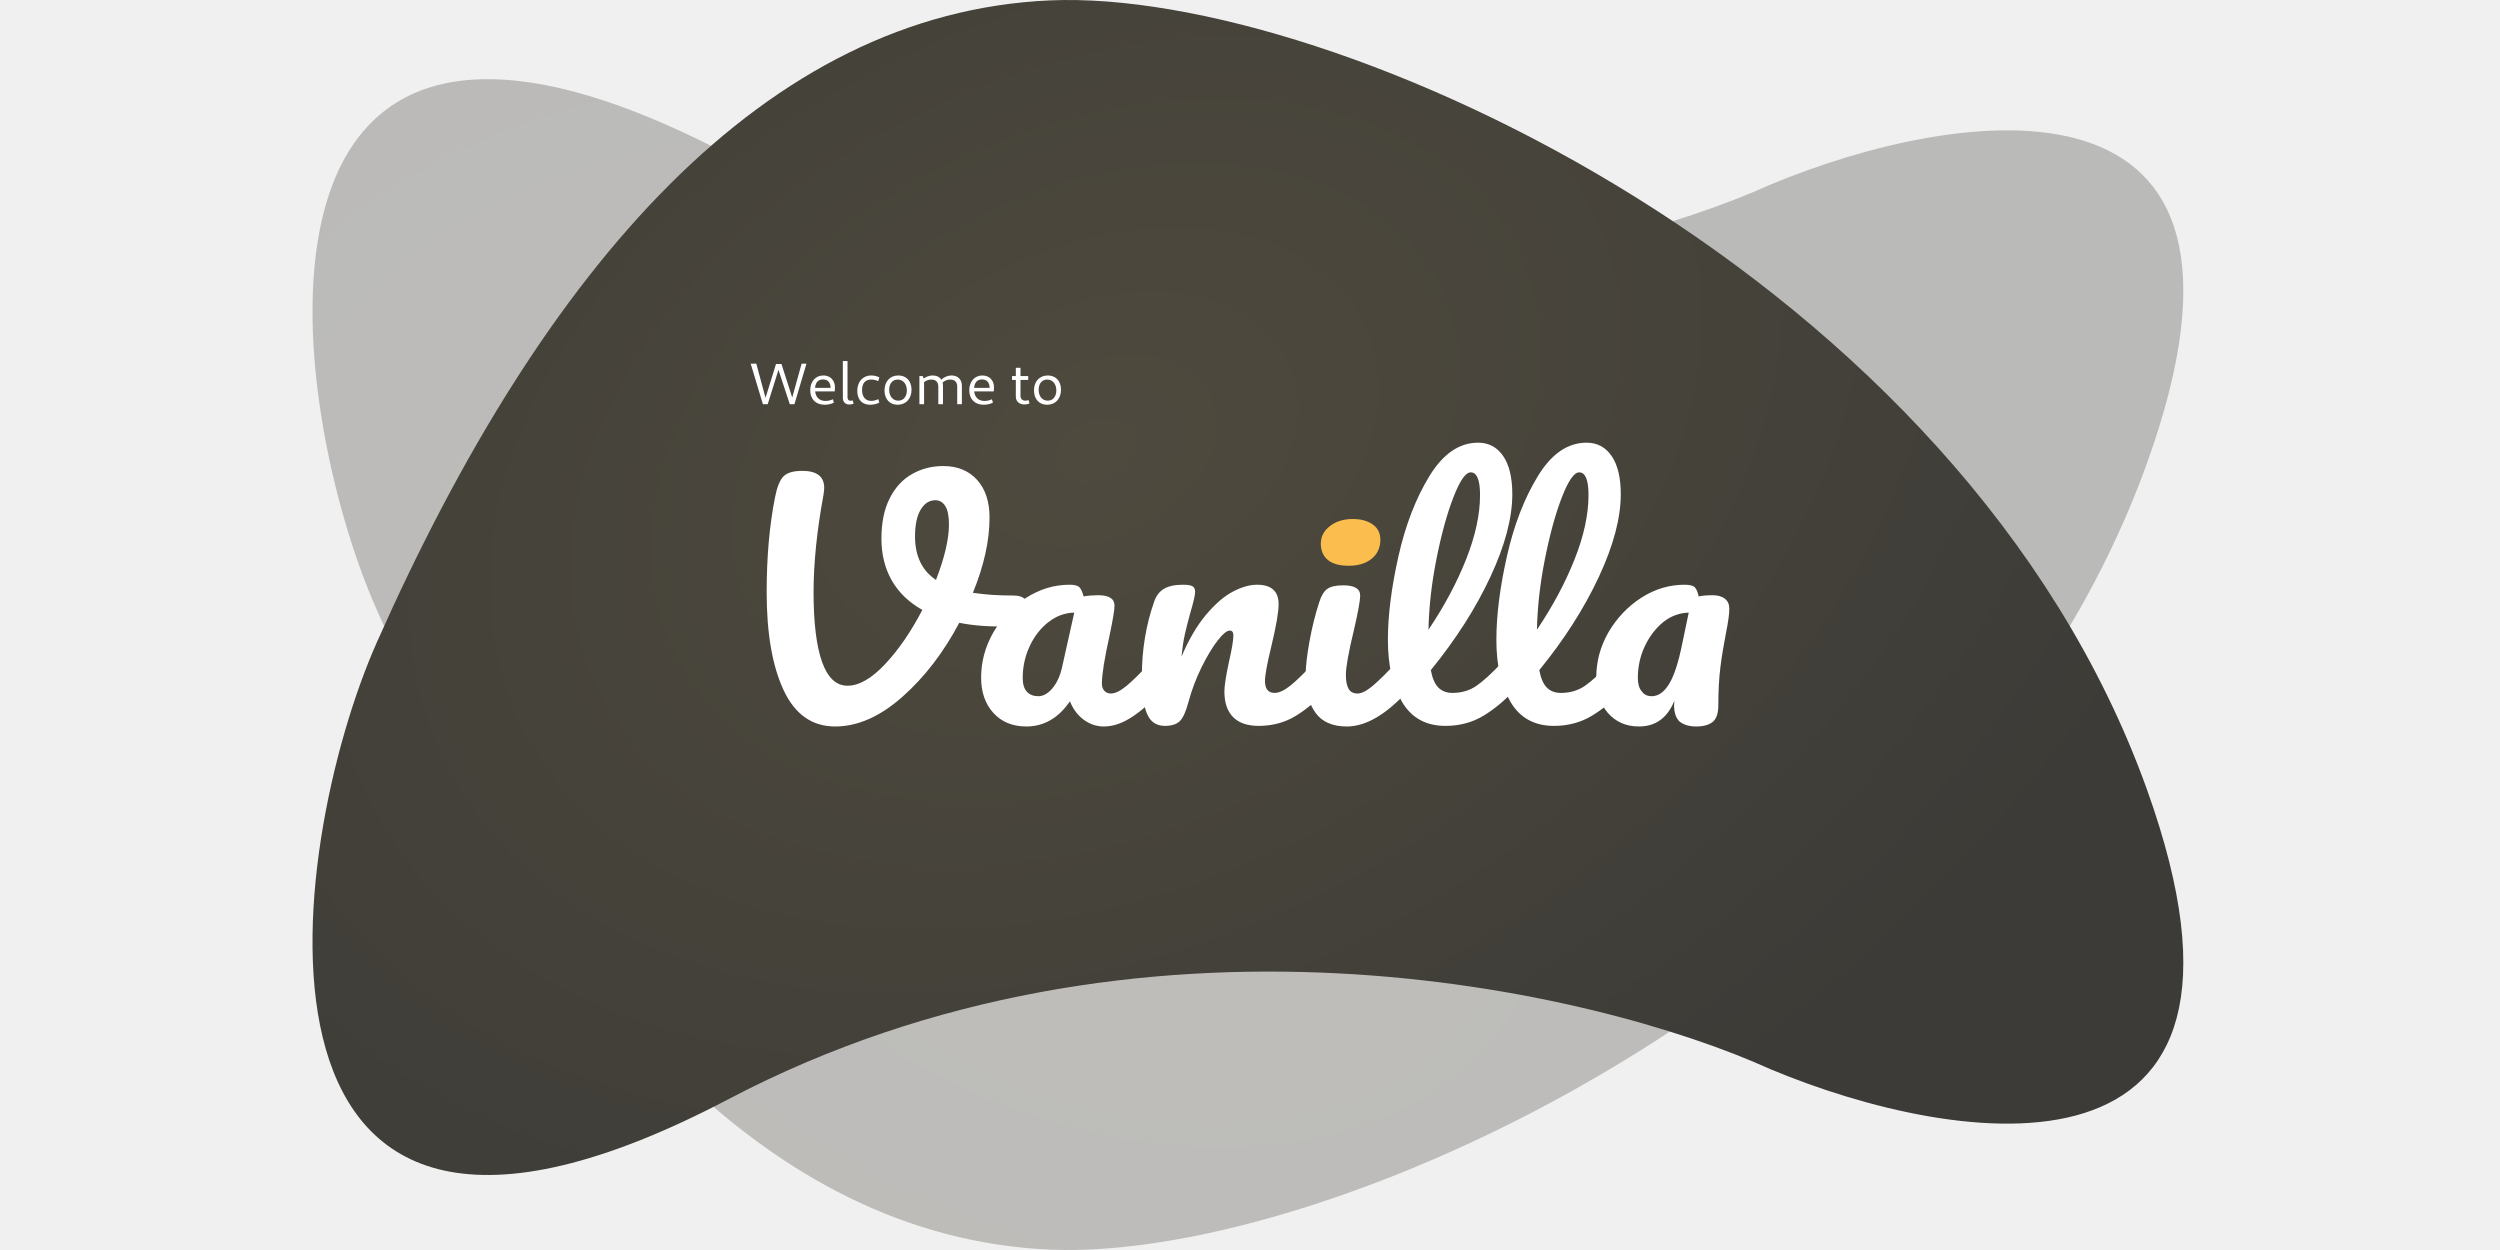
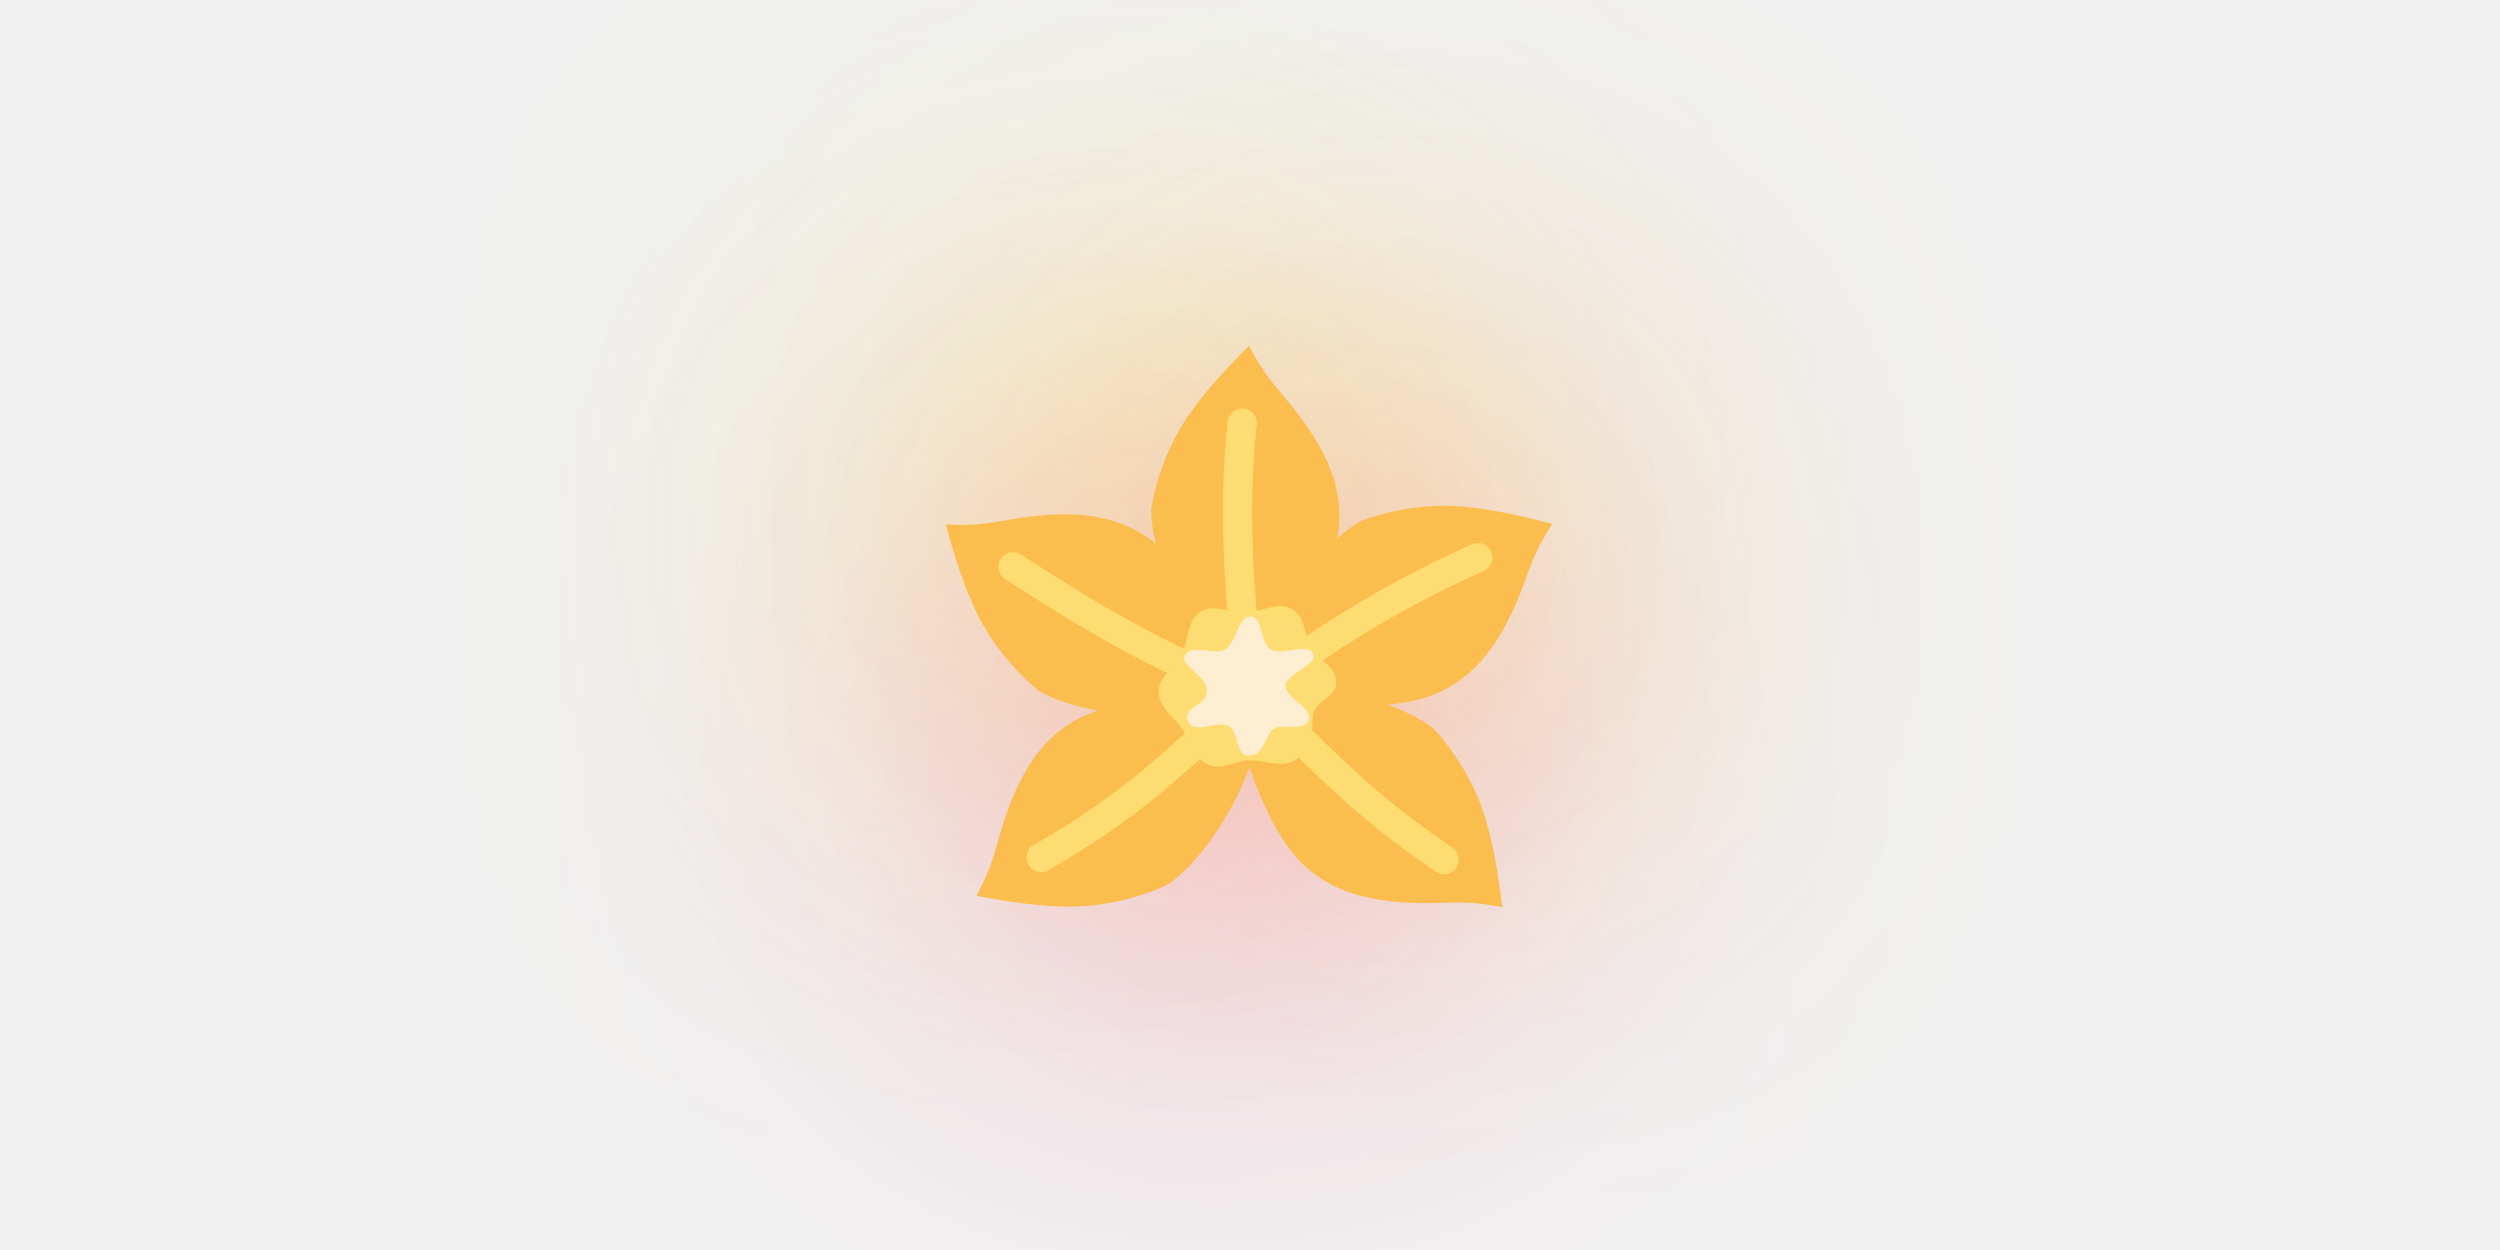
<svg xmlns="http://www.w3.org/2000/svg" width="600" height="300" viewBox="0 0 600 300" fill="none">
-   <g clip-path="url(#clip0_3_9)">
-     <path opacity="0.3" d="M174.819 37.13C273.425 88.729 382.64 63.407 424.922 44.296C469.797 25.583 550.692 12.763 515.271 111.185C470.994 234.212 320.214 302.893 252.004 299.907C183.794 296.92 130.678 236.695 90.455 146.421C68.519 97.19 51.563 -27.37 174.819 37.13Z" fill="url(#paint0_radial_3_9)" />
-     <path d="M174.819 263.806C273.425 212.023 382.64 237.435 424.922 256.614C469.797 275.393 550.692 288.259 515.271 189.487C470.994 66.022 320.214 -2.903 252.004 0.094C183.794 3.091 130.678 63.531 90.455 154.126C68.519 203.532 51.563 328.535 174.819 263.806Z" fill="url(#paint1_radial_3_9)" />
-     <path fill-rule="evenodd" clip-rule="evenodd" d="M388.828 157.812C389.52 157.812 390.065 158.1 390.464 158.675C390.864 159.251 391.063 160.042 391.063 161.049C391.063 162.967 390.558 164.453 389.546 165.508C387.258 168.049 384.77 170.135 382.082 171.765C379.394 173.395 376.348 174.211 372.941 174.211C368.257 174.211 364.785 172.293 362.523 168.457C360.261 164.621 359.13 159.658 359.13 153.569C359.13 147.719 359.968 141.055 361.645 133.575C363.321 126.095 365.796 119.67 369.069 114.3C372.342 108.929 376.241 106.244 380.764 106.244C383.319 106.244 385.328 107.311 386.792 109.445C388.255 111.579 388.987 114.635 388.987 118.615C388.987 124.321 387.231 130.938 383.719 138.465C380.206 145.993 375.443 153.449 369.429 160.833C369.801 162.799 370.413 164.202 371.264 165.041C372.116 165.88 373.234 166.299 374.618 166.299C376.8 166.299 378.716 165.736 380.365 164.61C382.015 163.482 384.118 161.552 386.673 158.819C387.311 158.148 388.03 157.812 388.828 157.812ZM379.008 113.365C377.785 113.365 376.401 115.354 374.857 119.334C373.314 123.314 371.956 128.252 370.786 134.15C369.615 140.048 368.976 145.705 368.869 151.124C372.648 145.514 375.655 139.892 377.891 134.258C380.126 128.624 381.243 123.482 381.243 118.831C381.243 115.187 380.498 113.365 379.008 113.365Z" fill="white" />
-     <path fill-rule="evenodd" clip-rule="evenodd" d="M362.795 157.812C363.486 157.812 364.031 158.1 364.431 158.675C364.83 159.251 365.03 160.042 365.03 161.049C365.03 162.967 364.524 164.453 363.513 165.508C361.224 168.049 358.736 170.135 356.048 171.765C353.361 173.395 350.314 174.211 346.907 174.211C342.224 174.211 338.751 172.293 336.49 168.457C334.227 164.621 333.096 159.658 333.096 153.569C333.096 147.719 333.935 141.055 335.611 133.575C337.287 126.095 339.762 119.67 343.035 114.3C346.309 108.929 350.207 106.244 354.731 106.244C357.286 106.244 359.295 107.311 360.758 109.445C362.222 111.579 362.954 114.635 362.954 118.615C362.954 124.321 361.197 130.938 357.685 138.465C354.173 145.993 349.409 153.449 343.395 160.833C343.767 162.799 344.379 164.202 345.231 165.041C346.082 165.88 347.2 166.299 348.584 166.299C350.766 166.299 352.682 165.736 354.332 164.61C355.982 163.482 358.084 161.552 360.639 158.819C361.278 158.148 361.996 157.812 362.795 157.812ZM352.975 113.365C351.751 113.365 350.367 115.354 348.824 119.334C347.28 123.314 345.923 128.252 344.752 134.15C343.581 140.048 342.942 145.705 342.836 151.124C346.614 145.514 349.622 139.892 351.857 134.258C354.092 128.624 355.21 123.482 355.21 118.831C355.21 115.187 354.465 113.365 352.975 113.365Z" fill="white" />
-     <path d="M323.252 174.354C319.791 174.354 317.277 173.252 315.707 171.046C314.137 168.84 313.352 165.916 313.352 162.271C313.352 160.114 313.658 157.345 314.27 153.965C314.882 150.584 315.667 147.432 316.625 144.507C317.104 142.972 317.743 141.918 318.541 141.342C319.339 140.767 320.616 140.479 322.372 140.479C325.087 140.479 326.444 141.294 326.444 142.925C326.444 144.123 325.938 146.904 324.927 151.267C323.65 156.542 323.011 160.114 323.011 161.984C323.011 163.422 323.224 164.525 323.65 165.292C324.076 166.059 324.794 166.443 325.805 166.443C326.764 166.443 327.961 165.844 329.398 164.645C330.835 163.446 332.751 161.552 335.147 158.963C335.785 158.292 336.503 157.956 337.302 157.956C337.993 157.956 338.539 158.244 338.938 158.819C339.337 159.395 339.537 160.186 339.537 161.193C339.537 163.111 339.031 164.597 338.02 165.652C332.751 171.454 327.828 174.354 323.252 174.354Z" fill="white" />
-     <path d="M279.565 174.211C277.542 174.211 276.118 173.252 275.294 171.334C274.468 169.416 274.056 166.347 274.056 162.128C274.056 155.894 275.041 149.973 277.01 144.363C277.489 142.972 278.274 141.954 279.365 141.307C280.456 140.659 281.986 140.335 283.955 140.335C285.02 140.335 285.765 140.455 286.19 140.695C286.616 140.935 286.829 141.39 286.829 142.061C286.829 142.829 286.43 144.555 285.632 147.24C285.1 149.158 284.674 150.836 284.355 152.274C284.036 153.713 283.769 155.487 283.556 157.597C285.312 153.473 287.281 150.117 289.463 147.528C291.646 144.938 293.788 143.092 295.89 141.99C297.993 140.887 299.922 140.335 301.678 140.335C305.138 140.335 306.867 141.894 306.867 145.01C306.867 146.88 306.282 150.261 305.111 155.151C304.1 159.323 303.594 162.08 303.594 163.422C303.594 165.34 304.366 166.299 305.91 166.299C306.974 166.299 308.238 165.712 309.701 164.538C311.165 163.362 313.121 161.456 315.569 158.819C316.208 158.148 316.926 157.812 317.724 157.812C318.416 157.812 318.962 158.1 319.361 158.675C319.761 159.251 319.96 160.042 319.96 161.049C319.96 162.967 319.455 164.453 318.444 165.508C316.155 168.049 313.693 170.135 311.058 171.765C308.424 173.395 305.43 174.211 302.078 174.211C299.363 174.211 297.314 173.503 295.93 172.089C294.547 170.675 293.855 168.625 293.855 165.94C293.855 164.597 294.227 162.2 294.972 158.747C295.664 155.727 296.01 153.641 296.01 152.49C296.01 151.723 295.718 151.339 295.132 151.339C294.44 151.339 293.469 152.143 292.218 153.749C290.967 155.355 289.689 157.477 288.386 160.114C287.082 162.751 286.031 165.532 285.233 168.457C284.647 170.71 283.969 172.233 283.196 173.024C282.425 173.815 281.214 174.211 279.565 174.211Z" fill="white" />
-     <path fill-rule="evenodd" clip-rule="evenodd" d="M246.328 174.354C243.029 174.354 240.394 173.276 238.425 171.118C236.455 168.96 235.47 166.131 235.47 162.631C235.47 158.795 236.455 155.163 238.425 151.735C240.394 148.307 243.015 145.55 246.288 143.464C249.561 141.378 253.034 140.335 256.707 140.335C257.877 140.335 258.662 140.539 259.062 140.947C259.46 141.354 259.793 142.085 260.059 143.14C261.177 142.948 262.348 142.853 263.572 142.853C266.18 142.853 267.484 143.692 267.484 145.37C267.484 146.377 267.085 148.774 266.286 152.562C265.062 158.076 264.451 161.912 264.451 164.07C264.451 164.789 264.65 165.364 265.048 165.796C265.448 166.227 265.967 166.443 266.606 166.443C267.617 166.443 268.841 165.856 270.278 164.681C271.715 163.506 273.658 161.6 276.106 158.963C276.745 158.292 277.463 157.956 278.262 157.956C278.953 157.956 279.498 158.244 279.898 158.819C280.297 159.395 280.497 160.186 280.497 161.193C280.497 163.111 279.991 164.597 278.98 165.652C276.798 168.097 274.483 170.159 272.035 171.837C269.586 173.515 267.218 174.354 264.929 174.354C263.173 174.354 261.563 173.815 260.099 172.737C258.635 171.657 257.531 170.183 256.786 168.313C254.019 172.341 250.533 174.354 246.328 174.354ZM249.202 167.09C250.373 167.09 251.491 166.467 252.556 165.22C253.62 163.974 254.391 162.319 254.87 160.258L257.824 147.024C255.588 147.072 253.526 147.827 251.637 149.29C249.747 150.752 248.244 152.682 247.126 155.079C246.009 157.477 245.45 160.018 245.45 162.703C245.45 164.189 245.783 165.292 246.448 166.011C247.113 166.731 248.031 167.09 249.202 167.09Z" fill="white" />
-     <path fill-rule="evenodd" clip-rule="evenodd" d="M243.156 142.925C244.381 142.925 245.272 143.164 245.831 143.644C246.39 144.123 246.67 144.747 246.67 145.514C246.67 146.76 246.257 147.863 245.432 148.822C244.607 149.781 243.316 150.285 241.56 150.332C237.302 150.428 233.523 150.141 230.223 149.469C226.445 156.614 221.881 162.547 216.532 167.271C211.184 171.993 205.821 174.354 200.445 174.354C194.911 174.354 190.786 171.454 188.072 165.652C185.357 159.85 184 152.011 184 142.133C184 133.695 184.665 126.119 185.996 119.406C186.475 116.913 187.154 115.223 188.032 114.336C188.91 113.449 190.414 113.005 192.543 113.005C196.055 113.005 197.811 114.371 197.811 117.105C197.811 117.392 197.758 117.92 197.651 118.687C196.055 127.317 195.256 135.133 195.256 142.133C195.256 149.469 195.935 155.044 197.293 158.856C198.65 162.667 200.685 164.573 203.4 164.573C206.167 164.573 209.174 162.847 212.421 159.395C215.667 155.942 218.647 151.603 221.362 146.377C218.116 144.555 215.667 142.193 214.017 139.293C212.368 136.392 211.543 133.047 211.543 129.259C211.543 125.471 212.195 122.271 213.499 119.658C214.803 117.045 216.586 115.091 218.848 113.796C221.109 112.502 223.624 111.854 226.392 111.854C229.798 111.854 232.499 112.957 234.495 115.163C236.49 117.368 237.488 120.389 237.488 124.225C237.488 129.739 236.158 135.756 233.497 142.277C236.318 142.709 239.537 142.925 243.156 142.925ZM219.606 128.756C219.606 133.455 221.282 136.931 224.635 139.185C226.711 133.814 227.749 129.379 227.749 125.879C227.749 123.865 227.456 122.391 226.871 121.456C226.285 120.521 225.487 120.053 224.476 120.053C223.039 120.053 221.868 120.809 220.963 122.319C220.058 123.829 219.606 125.975 219.606 128.756Z" fill="white" />
-     <path d="M393.32 174.354C390.286 174.354 387.811 173.276 385.896 171.118C384.059 168.96 383.101 166.155 383.101 162.631C383.101 158.819 384.059 155.151 386.054 151.699C388.051 148.319 390.685 145.514 393.958 143.428C397.231 141.342 400.664 140.335 404.337 140.335C405.535 140.335 406.332 140.551 406.731 140.911C407.131 141.342 407.45 142.061 407.69 143.14C408.727 142.925 409.846 142.853 411.042 142.853C412.32 142.853 413.277 143.14 413.997 143.716C414.715 144.291 415.035 145.082 415.035 146.161C415.035 147.24 414.795 149.182 414.236 151.915C413.677 154.864 413.198 157.597 412.879 160.258C412.559 162.919 412.399 165.94 412.399 169.248C412.399 171.046 412.001 172.341 411.202 173.132C410.324 173.923 408.966 174.354 407.131 174.354C405.294 174.354 404.018 173.923 403.059 173.132C402.261 172.341 401.782 171.118 401.782 169.32L401.862 168.169C400.185 172.269 397.391 174.354 393.32 174.354ZM396.433 167.09C397.949 167.09 399.307 166.155 400.504 164.285C401.702 162.415 402.82 159.107 403.777 154.288L405.294 147.024C403.139 147.096 401.064 147.815 399.227 149.254C397.391 150.764 395.874 152.706 394.757 155.079C393.638 157.453 393.08 160.042 393.08 162.703C393.08 164.141 393.399 165.22 394.038 165.94C394.597 166.731 395.396 167.09 396.433 167.09Z" fill="white" />
-     <path d="M323.7 135.782C321.464 135.782 319.788 135.314 318.671 134.38C317.554 133.444 316.994 132.137 316.994 130.459C316.994 128.782 317.726 127.38 319.19 126.253C320.654 125.127 322.477 124.562 324.658 124.562C326.628 124.562 328.224 124.993 329.449 125.856C330.672 126.718 331.284 127.942 331.284 129.523C331.284 131.442 330.593 132.965 329.208 134.091C327.826 135.218 325.989 135.782 323.7 135.782Z" fill="#FBBD4E" />
-     <path d="M183.094 97H184.256L186.832 88.768L189.548 97H190.668L193.552 87.284H192.39L190.136 95.404L187.546 87.354H186.244L183.724 95.488L181.512 87.284H180.168L183.094 97ZM197.927 97.14C198.697 97.14 199.537 96.958 200.139 96.636L199.887 95.824C199.369 96.076 198.711 96.23 198.123 96.23C196.695 96.23 195.799 95.376 195.631 93.934H200.335C200.363 93.724 200.391 93.234 200.391 92.968C200.391 91.274 199.271 90.112 197.605 90.112C195.729 90.112 194.455 91.582 194.455 93.654C194.455 95.81 195.785 97.14 197.927 97.14ZM195.617 93.094C195.715 91.778 196.387 91.064 197.521 91.064C198.669 91.064 199.341 91.806 199.341 93.094H195.617ZM203.811 97.084C204.175 97.084 204.609 97 204.875 96.86L204.623 96.076C204.455 96.146 204.301 96.188 204.133 96.188C203.657 96.188 203.405 95.866 203.405 95.348V86.654H202.285V95.488C202.285 96.454 202.887 97.084 203.811 97.084ZM208.828 97.14C209.64 97.14 210.48 96.944 211.04 96.608L210.788 95.796C210.228 96.062 209.612 96.216 209.094 96.216C207.694 96.216 206.896 95.236 206.896 93.598C206.896 91.974 207.68 91.092 209.08 91.092C209.612 91.092 210.214 91.218 210.774 91.47L211.04 90.56C210.424 90.266 209.766 90.112 209.094 90.112C207.092 90.112 205.748 91.596 205.748 93.822C205.748 95.908 206.896 97.14 208.828 97.14ZM215.433 97.14C217.421 97.14 218.765 95.698 218.765 93.542C218.765 91.456 217.519 90.112 215.601 90.112C213.613 90.112 212.283 91.54 212.283 93.696C212.283 95.782 213.515 97.14 215.433 97.14ZM215.587 96.16C214.285 96.16 213.403 95.11 213.403 93.556C213.403 92.058 214.201 91.092 215.447 91.092C216.749 91.092 217.645 92.156 217.645 93.696C217.645 95.18 216.833 96.16 215.587 96.16ZM229.732 97H230.852V92.576C230.852 91.078 229.872 90.112 228.374 90.112C227.478 90.112 226.596 90.476 225.91 91.12C225.49 90.476 224.776 90.112 223.852 90.112C223.082 90.112 222.326 90.378 221.696 90.84L221.444 90.252H220.66V97H221.78V91.722C222.284 91.316 222.886 91.092 223.53 91.092C224.608 91.092 225.196 91.708 225.196 92.8V97H226.316V92.576C226.316 92.296 226.288 92.044 226.218 91.806C226.736 91.344 227.38 91.092 228.066 91.092C229.144 91.092 229.732 91.708 229.732 92.8V97ZM236.098 97.14C236.868 97.14 237.708 96.958 238.31 96.636L238.058 95.824C237.54 96.076 236.882 96.23 236.294 96.23C234.866 96.23 233.97 95.376 233.802 93.934H238.506C238.534 93.724 238.562 93.234 238.562 92.968C238.562 91.274 237.442 90.112 235.776 90.112C233.9 90.112 232.626 91.582 232.626 93.654C232.626 95.81 233.956 97.14 236.098 97.14ZM233.788 93.094C233.886 91.778 234.558 91.064 235.692 91.064C236.84 91.064 237.512 91.806 237.512 93.094H233.788ZM245.843 97.07C246.305 97.07 246.767 96.958 247.089 96.818L246.837 96.006C246.627 96.104 246.319 96.16 246.081 96.16C245.381 96.16 244.919 95.712 244.919 95.04V91.19H246.767V90.252H244.919V88.278H243.799V90.252H242.889V91.19H243.799V95.194C243.799 96.314 244.611 97.07 245.843 97.07ZM251.308 97.14C253.296 97.14 254.64 95.698 254.64 93.542C254.64 91.456 253.394 90.112 251.476 90.112C249.488 90.112 248.158 91.54 248.158 93.696C248.158 95.782 249.39 97.14 251.308 97.14ZM251.462 96.16C250.16 96.16 249.278 95.11 249.278 93.556C249.278 92.058 250.076 91.092 251.322 91.092C252.624 91.092 253.52 92.156 253.52 93.696C253.52 95.18 252.708 96.16 251.462 96.16Z" fill="white" />
+   <g clip-path="url(#clip0_1_484)">
+     <g opacity="0.8" filter="url(#filter0_f_1_484)">
+       <path d="M367.558 125.806C364.586 114.262 353.875 106.389 341.867 106.923L303.794 108.616C285.478 109.431 281.02 134.403 297.965 141.273V141.273C310.254 146.255 321.658 153.15 331.748 161.698L336.224 165.49C352.625 179.383 377.393 164.006 372.049 143.248L367.558 125.806Z" fill="#FFA800" />
+     </g>
+     <g opacity="0.8" filter="url(#filter1_f_1_484)">
+       <path d="M234.244 108.19C240.111 97.839 252.438 93.005 263.845 96.581L300.112 107.953C317.594 113.434 315.423 138.766 297.276 141.057V141.057C284.17 142.712 271.418 146.43 259.496 152.073L254.188 154.586C234.712 163.804 214.806 142.486 225.413 123.77L234.244 108.19Z" fill="#FFE600" />
+     </g>
+     <g opacity="0.8" filter="url(#filter2_f_1_484)">
+       <path d="M260.38 193.966C266.246 204.316 278.574 209.151 289.98 205.575L326.248 194.203C343.729 188.722 341.558 163.39 323.411 161.099V161.099C310.305 159.444 297.554 155.725 285.632 150.083L280.323 147.57C260.847 138.351 240.941 159.67 251.549 178.386L260.38 193.966Z" fill="#FF006B" />
+     </g>
+     <g clip-path="url(#clip1_1_484)">
+       <path d="M317.285 165.256C333.361 167.542 342.597 173.325 344.565 175.431C346.533 177.538 353.142 185.479 356.401 196.086C358.149 201.775 359.528 208.992 360.538 217.735C356.234 216.83 351.81 216.469 347.264 216.651C332.589 217.237 319.621 215.597 310.757 205.353C304.849 198.524 299.412 185.412 294.447 166.017C303.149 164.583 310.762 164.329 317.285 165.256Z" fill="#FBBD4E" />
+       <mask id="mask0_1_484" style="mask-type:luminance" maskUnits="userSpaceOnUse" x="294" y="164" width="67" height="54">
+         <path d="M317.272 165.231C333.34 167.53 342.574 173.324 344.543 175.433C346.512 177.542 353.122 185.493 356.387 196.11C358.138 201.804 359.522 209.026 360.538 217.776C356.236 216.868 351.814 216.503 347.271 216.681C332.605 217.258 319.643 215.607 310.777 205.35C304.867 198.513 299.424 185.388 294.447 165.976C303.144 164.547 310.752 164.299 317.272 165.231Z" fill="white" />
+       </mask>
+       <g mask="url(#mask0_1_484)">
+         <path d="M346.573 206.313C325.832 192.167 319.626 184.22 300.006 165.899" stroke="#FDDC71" stroke-width="7" stroke-miterlimit="1" stroke-linecap="round" />
+       </g>
+       <path d="M307.595 146.306C315.638 132.282 324.436 125.882 327.128 124.843C329.82 123.803 339.67 120.634 350.781 121.553C356.741 122.045 363.993 123.446 372.536 125.753C370.109 129.399 368.145 133.358 366.645 137.63C361.802 151.423 355.504 162.812 342.674 167.213C334.12 170.147 319.867 170.315 299.915 167.716C301.772 159.133 304.332 151.996 307.595 146.306Z" fill="#FBBD4E" />
+       <mask id="mask1_1_484" style="mask-type:luminance" maskUnits="userSpaceOnUse" x="299" y="121" width="74" height="49">
+         <path d="M307.604 146.279C315.63 132.247 324.42 125.85 327.11 124.812C329.801 123.774 339.644 120.611 350.753 121.541C356.711 122.04 363.962 123.449 372.505 125.768C370.083 129.415 368.124 133.376 366.628 137.652C361.8 151.455 355.516 162.85 342.693 167.243C334.145 170.172 319.896 170.325 299.948 167.704C301.796 159.114 304.348 151.972 307.604 146.279Z" fill="white" />
+       </mask>
+       <g mask="url(#mask1_1_484)">
+         <path d="M300.045 165.946C318.439 153.463 331.75 144.106 354.671 133.821" stroke="#FDDC71" stroke-width="7" stroke-miterlimit="1" stroke-linecap="round" />
+       </g>
+       <path d="M285.285 149.222C277.111 135.253 275.935 124.463 276.373 121.623C276.812 118.783 278.966 108.711 285.299 99.606C288.696 94.722 293.525 89.183 299.785 82.986C301.743 86.907 304.204 90.586 307.167 94.024C316.735 105.122 323.49 116.265 320.921 129.522C319.208 138.361 312.253 150.716 300.056 166.589C293.526 160.679 288.602 154.89 285.285 149.222Z" fill="#FBBD4E" />
+       <mask id="mask2_1_484" style="mask-type:luminance" maskUnits="userSpaceOnUse" x="276" y="82" width="46" height="85">
+         <path d="M285.325 149.215C277.145 135.234 275.96 124.44 276.395 121.6C276.83 118.76 278.972 108.687 285.289 99.586C288.678 94.704 293.496 89.167 299.743 82.975C301.703 86.899 304.164 90.581 307.128 94.023C316.697 105.134 323.455 116.286 320.902 129.545C319.2 138.384 312.265 150.736 300.097 166.601C293.567 160.683 288.644 154.888 285.325 149.215Z" fill="white" />
+       </mask>
+       <g mask="url(#mask2_1_484)">
+         <path d="M300.105 165.947C297.528 144.343 295.737 123.608 298.125 101.512" stroke="#FDDC71" stroke-width="7" stroke-miterlimit="1" stroke-linecap="round" />
+       </g>
+       <path d="M277.389 171.685C261.157 171.707 251.183 167.293 248.931 165.486C246.679 163.68 238.991 156.756 234.23 146.716C231.676 141.33 229.266 134.38 227 125.866C231.387 126.15 235.816 125.879 240.286 125.053C254.716 122.386 267.78 122.167 278.032 131.051C284.866 136.974 292.145 149.185 299.868 167.686C291.468 170.343 283.975 171.677 277.389 171.685Z" fill="#FBBD4E" />
+       <mask id="mask3_1_484" style="mask-type:luminance" maskUnits="userSpaceOnUse" x="226" y="123" width="74" height="49">
+         <path d="M277.406 171.717C261.184 171.722 251.212 167.294 248.96 165.484C246.707 163.675 239.017 156.738 234.248 146.685C231.69 141.293 229.274 134.335 227 125.813C231.385 126.102 235.811 125.835 240.277 125.013C254.695 122.36 267.751 122.154 278.006 131.055C284.843 136.989 292.13 149.217 299.868 167.738C291.475 170.389 283.988 171.715 277.406 171.717Z" fill="white" />
+       </mask>
+       <g mask="url(#mask3_1_484)">
+         <path d="M243.111 136.012C261.9 148.234 278.095 157.824 299.298 166.033" stroke="#FDDC71" stroke-width="7" stroke-miterlimit="1" stroke-linecap="round" />
+       </g>
+       <path d="M297.543 189.746C290.562 204.322 282.263 211.348 279.655 212.581C277.048 213.815 267.461 217.695 256.313 217.589C250.334 217.533 242.999 216.665 234.31 214.987C236.46 211.173 238.124 207.08 239.303 202.709C243.111 188.597 248.547 176.777 261.015 171.45C269.327 167.899 283.527 166.692 303.615 167.829C302.399 176.526 300.375 183.831 297.543 189.746Z" fill="#FBBD4E" />
+       <mask id="mask4_1_484" style="mask-type:luminance" maskUnits="userSpaceOnUse" x="234" y="167" width="70" height="51">
+         <path d="M297.535 189.767C290.568 204.348 282.276 211.373 279.67 212.605C277.064 213.837 267.482 217.712 256.337 217.598C250.358 217.537 243.024 216.662 234.335 214.976C236.481 211.161 238.142 207.066 239.317 202.693C243.113 188.572 248.538 176.748 260.999 171.427C269.307 167.88 283.503 166.684 303.588 167.838C302.38 176.54 300.362 183.85 297.535 189.767Z" fill="white" />
+       </mask>
+       <g mask="url(#mask4_1_484)">
+         <path d="M249.84 205.811C271.081 193.694 282.762 182.663 299.959 165.947" stroke="#FDDC71" stroke-width="7" stroke-miterlimit="1" stroke-linecap="round" />
+       </g>
+       <path d="M320.702 163.729C320.868 167.609 315.057 167.877 315.018 172.616C314.984 176.735 314.17 180.359 310.872 182.441C307.574 184.524 303.339 182.329 299.612 182.487C295.884 182.644 293.116 185.133 289.652 183.336C286.189 181.538 286.14 178.663 284.139 175.532C282.138 172.402 278.265 170.119 278.1 166.239C277.934 162.359 281.82 160.504 283.547 157.217C285.274 153.93 284.796 148.888 288.094 146.806C291.392 144.723 294.995 147.247 298.723 147.09C302.451 146.932 306.511 144.333 309.974 146.131C313.438 147.929 312.836 152.532 314.837 155.662C316.838 158.792 320.537 159.849 320.702 163.729Z" fill="#FDDC71" />
+       <path d="M314.058 172.921C312.434 176.068 306.845 172.93 305.03 175.557C303.174 178.243 302.926 181.507 299.541 181.318C296.456 181.146 297.395 175.688 294.835 174.23C292.274 172.772 286.583 176.426 285.145 173.092C283.649 169.622 289.719 169.522 289.635 165.733C289.551 161.944 282.896 159.816 284.432 157.151C285.967 154.486 291.545 157.352 294.096 155.877C296.646 154.402 297.006 147.977 300.096 147.967C303.186 147.956 302.469 154.504 305.03 155.962C307.59 157.419 313.574 154.183 315.128 156.837C316.682 159.492 308.497 161.672 308.507 164.605C308.517 167.538 315.469 170.188 314.058 172.921Z" fill="#FEEED1" />
+     </g>
  </g>
  <defs>
-     <radialGradient id="paint0_radial_3_9" cx="0" cy="0" r="1" gradientUnits="userSpaceOnUse" gradientTransform="translate(262.876 191.903) rotate(-65.448) scale(208.794 304.094)">
-       <stop stop-color="#4F4A3E" />
-       <stop offset="1" stop-color="#3C3B37" />
-     </radialGradient>
-     <radialGradient id="paint1_radial_3_9" cx="0" cy="0" r="1" gradientUnits="userSpaceOnUse" gradientTransform="translate(262.876 108.482) rotate(65.5248) scale(209.409 304.28)">
-       <stop stop-color="#4F4A3E" />
-       <stop offset="1" stop-color="#3C3B37" />
-     </radialGradient>
-     <clipPath id="clip0_3_9">
+     <filter id="filter0_f_1_484" x="173.378" y="-7.103" width="313.411" height="291.916" filterUnits="userSpaceOnUse" color-interpolation-filters="sRGB">
+       <feFlood flood-opacity="0" result="BackgroundImageFix" />
+       <feBlend mode="normal" in="SourceGraphic" in2="BackgroundImageFix" result="shape" />
+       <feGaussianBlur stdDeviation="57" result="effect1_foregroundBlur_1_484" />
+     </filter>
+     <filter id="filter1_f_1_484" x="108.459" y="-18.589" width="317.662" height="289.393" filterUnits="userSpaceOnUse" color-interpolation-filters="sRGB">
+       <feFlood flood-opacity="0" result="BackgroundImageFix" />
+       <feBlend mode="normal" in="SourceGraphic" in2="BackgroundImageFix" result="shape" />
+       <feGaussianBlur stdDeviation="57" result="effect1_foregroundBlur_1_484" />
+     </filter>
+     <filter id="filter2_f_1_484" x="134.594" y="31.352" width="317.662" height="289.393" filterUnits="userSpaceOnUse" color-interpolation-filters="sRGB">
+       <feFlood flood-opacity="0" result="BackgroundImageFix" />
+       <feBlend mode="normal" in="SourceGraphic" in2="BackgroundImageFix" result="shape" />
+       <feGaussianBlur stdDeviation="57" result="effect1_foregroundBlur_1_484" />
+     </filter>
+     <clipPath id="clip0_1_484">
      <rect width="600" height="300" fill="white" />
+     </clipPath>
+     <clipPath id="clip1_1_484">
+       <rect width="146" height="135" fill="white" transform="translate(227 83)" />
    </clipPath>
  </defs>
</svg>
